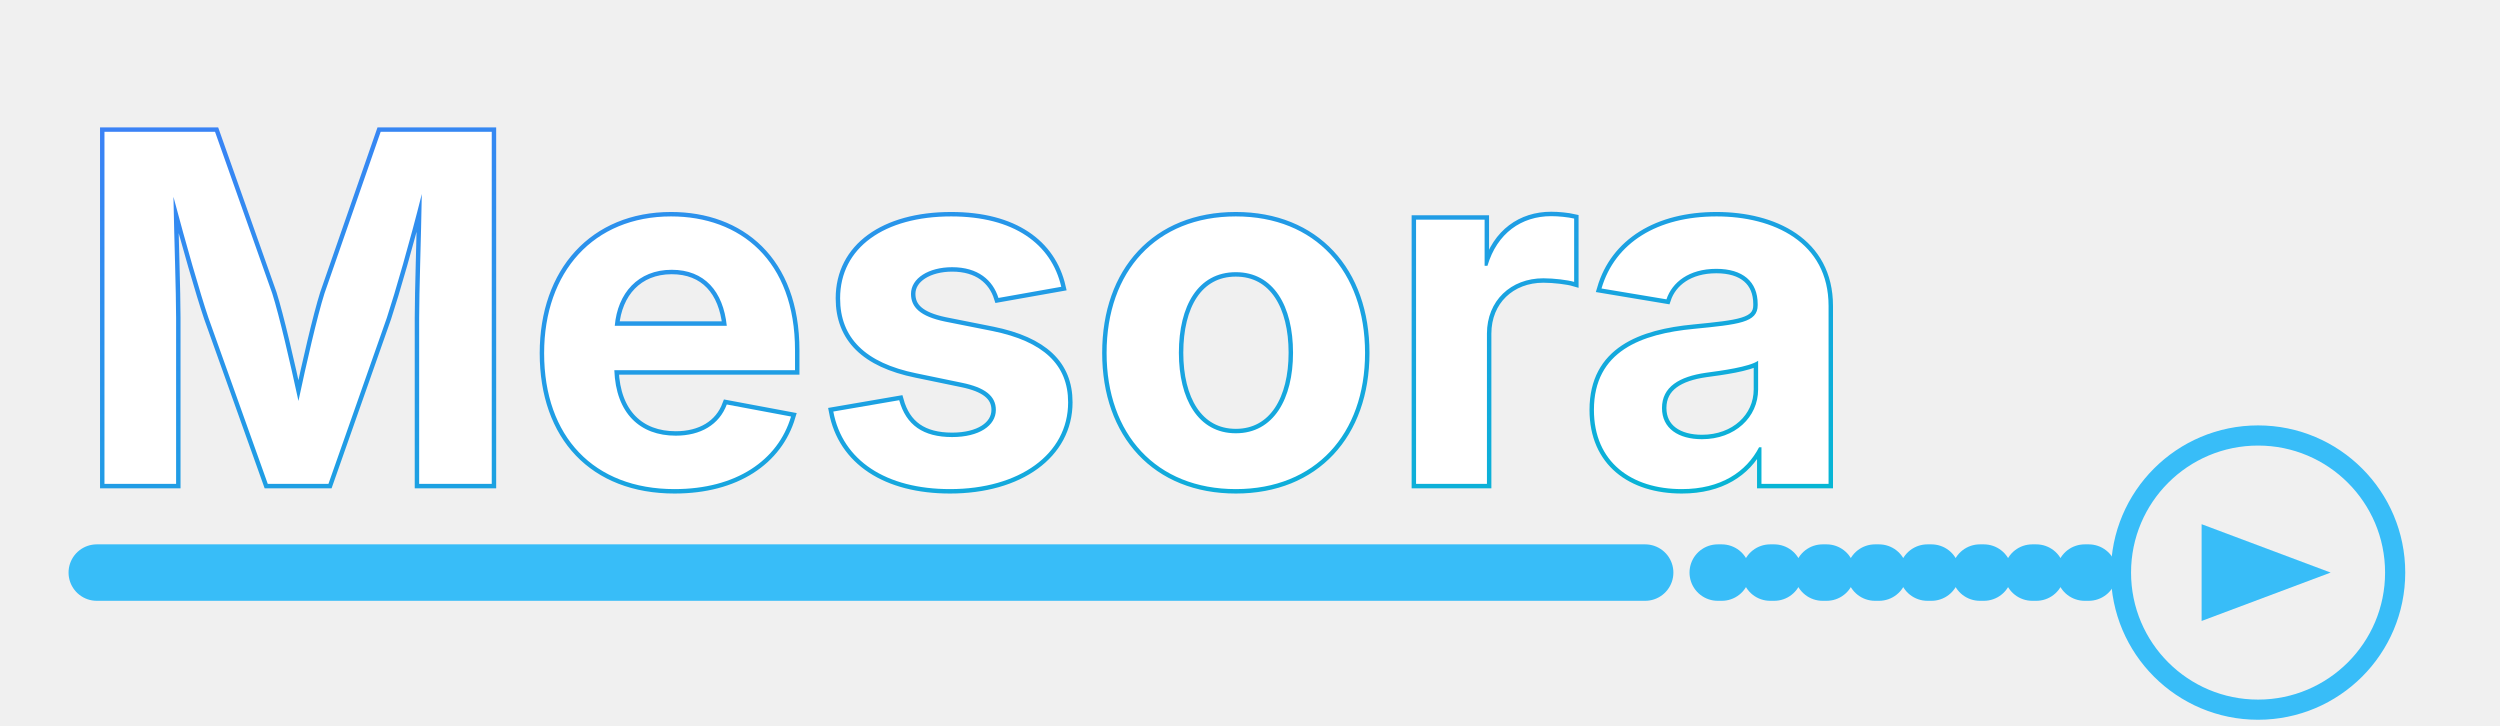
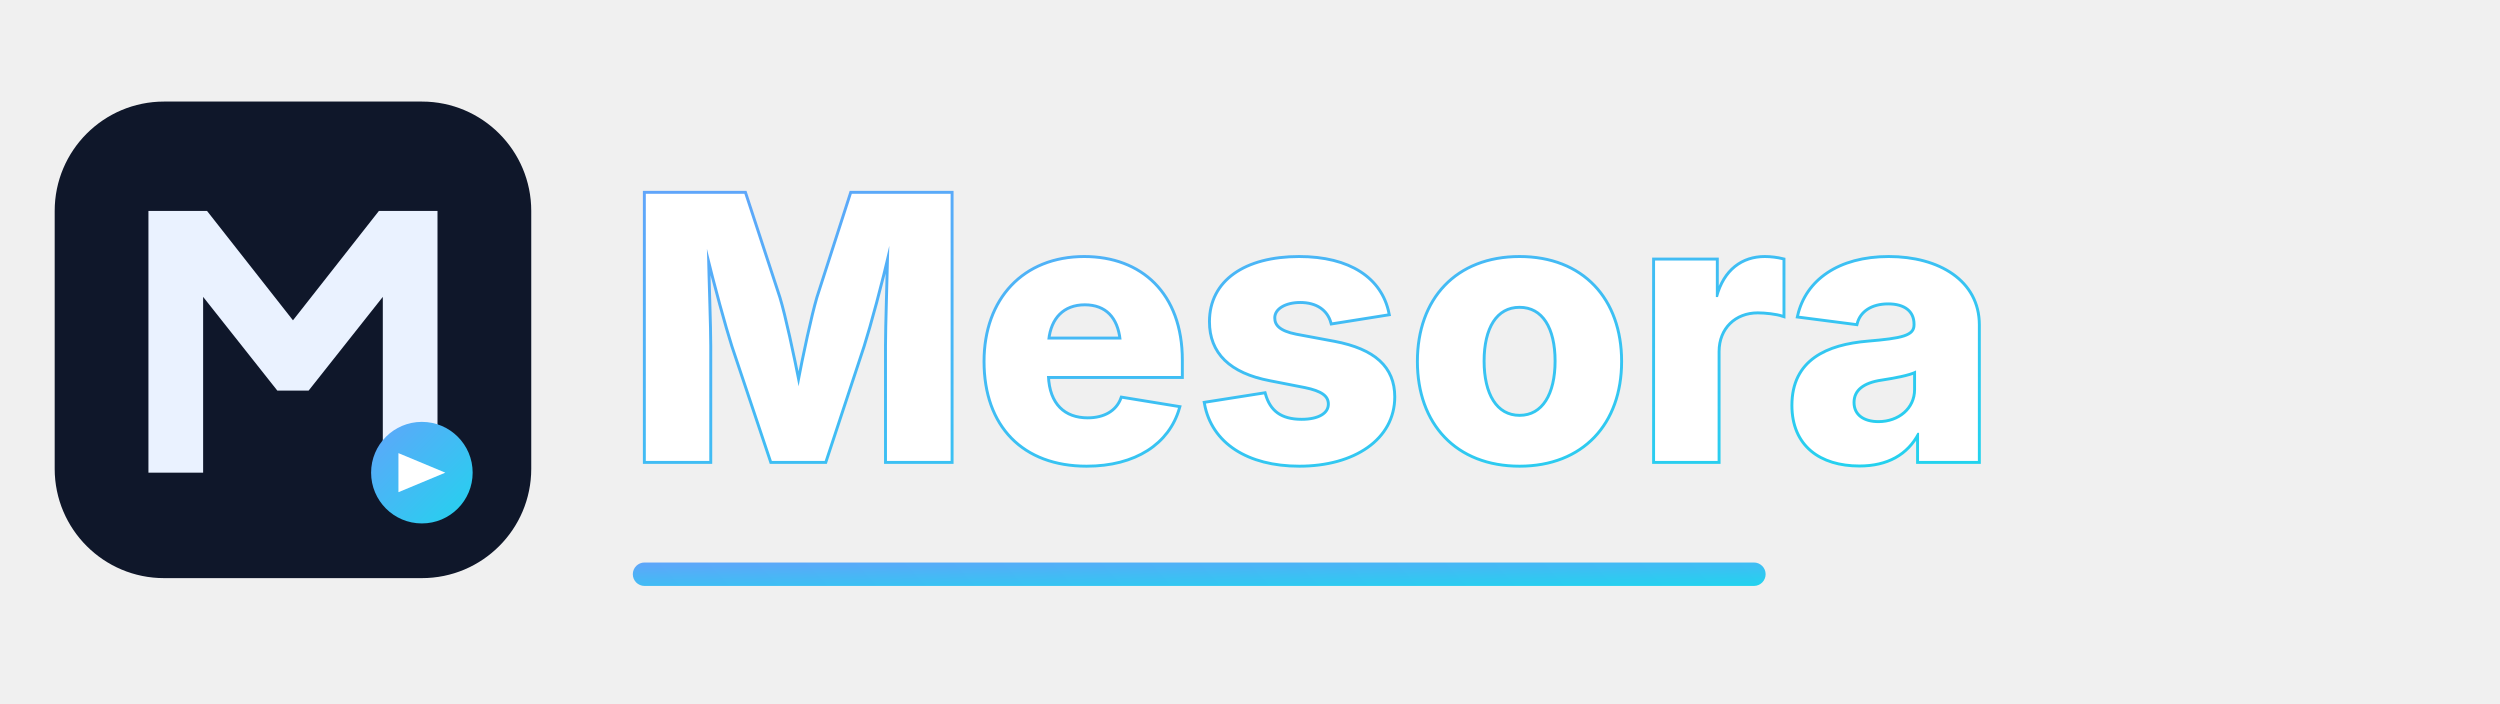
- <svg xmlns="http://www.w3.org/2000/svg" width="620" height="180" viewBox="0 0 620 180" role="img" aria-label="Mesora wordmark">
+ <svg xmlns="http://www.w3.org/2000/svg" width="640" height="180" viewBox="0 0 640 180" role="img" aria-label="Mesora wordmark">
  <defs>
-     <linearGradient id="word-accent" x1="0%" y1="0%" x2="100%" y2="100%">
-       <stop offset="0%" stop-color="#3B82F6" />
-       <stop offset="100%" stop-color="#06B6D4" />
+     <linearGradient id="mesora-word-accent" x1="0%" y1="0%" x2="100%" y2="100%">
+       <stop offset="0%" stop-color="#60A5FA" />
+       <stop offset="100%" stop-color="#22D3EE" />
    </linearGradient>
  </defs>
-   <text x="18" y="120" font-family="Segoe UI, Inter, Helvetica, Arial, sans-serif" font-size="120" font-weight="700" letter-spacing="0.4" fill="#FFFFFF" stroke="url(#word-accent)" stroke-width="2.2" paint-order="stroke fill">Mesora</text>
-   <line x1="24" y1="142" x2="408" y2="142" stroke="#38BDF8" stroke-width="14" stroke-linecap="round" />
-   <line x1="426" y1="142" x2="520" y2="142" stroke="#38BDF8" stroke-width="14" stroke-linecap="round" stroke-dasharray="1 12" />
-   <circle cx="560" cy="142" r="34" fill="none" stroke="#38BDF8" stroke-width="5" />
-   <path d="M546 130 L578 142 L546 154 Z" fill="#38BDF8" />
+   <g transform="translate(14 26)">
+     <rect x="0" y="0" width="122" height="122" rx="28" fill="#0F172A" />
+     <path d="M24 95V28h15l22 28 22-28h15v67H84V50L65 74h-8L38 50v45H24z" fill="#EAF2FF" />
+     <circle cx="94" cy="95" r="13" fill="url(#mesora-word-accent)" />
+     <path d="M88 90 L100 95 L88 100 Z" fill="#FFFFFF" />
+   </g>
+   <g transform="translate(160 48)">
+     <text x="0" y="70" font-family="Segoe UI, Inter, Helvetica, Arial, sans-serif" font-size="94" font-weight="800" letter-spacing="0.3" fill="#FFFFFF" stroke="url(#mesora-word-accent)" stroke-width="1.5" paint-order="stroke fill">Mesora</text>
+     <rect x="2" y="96" width="290" height="6" rx="3" fill="url(#mesora-word-accent)" />
+   </g>
</svg>
